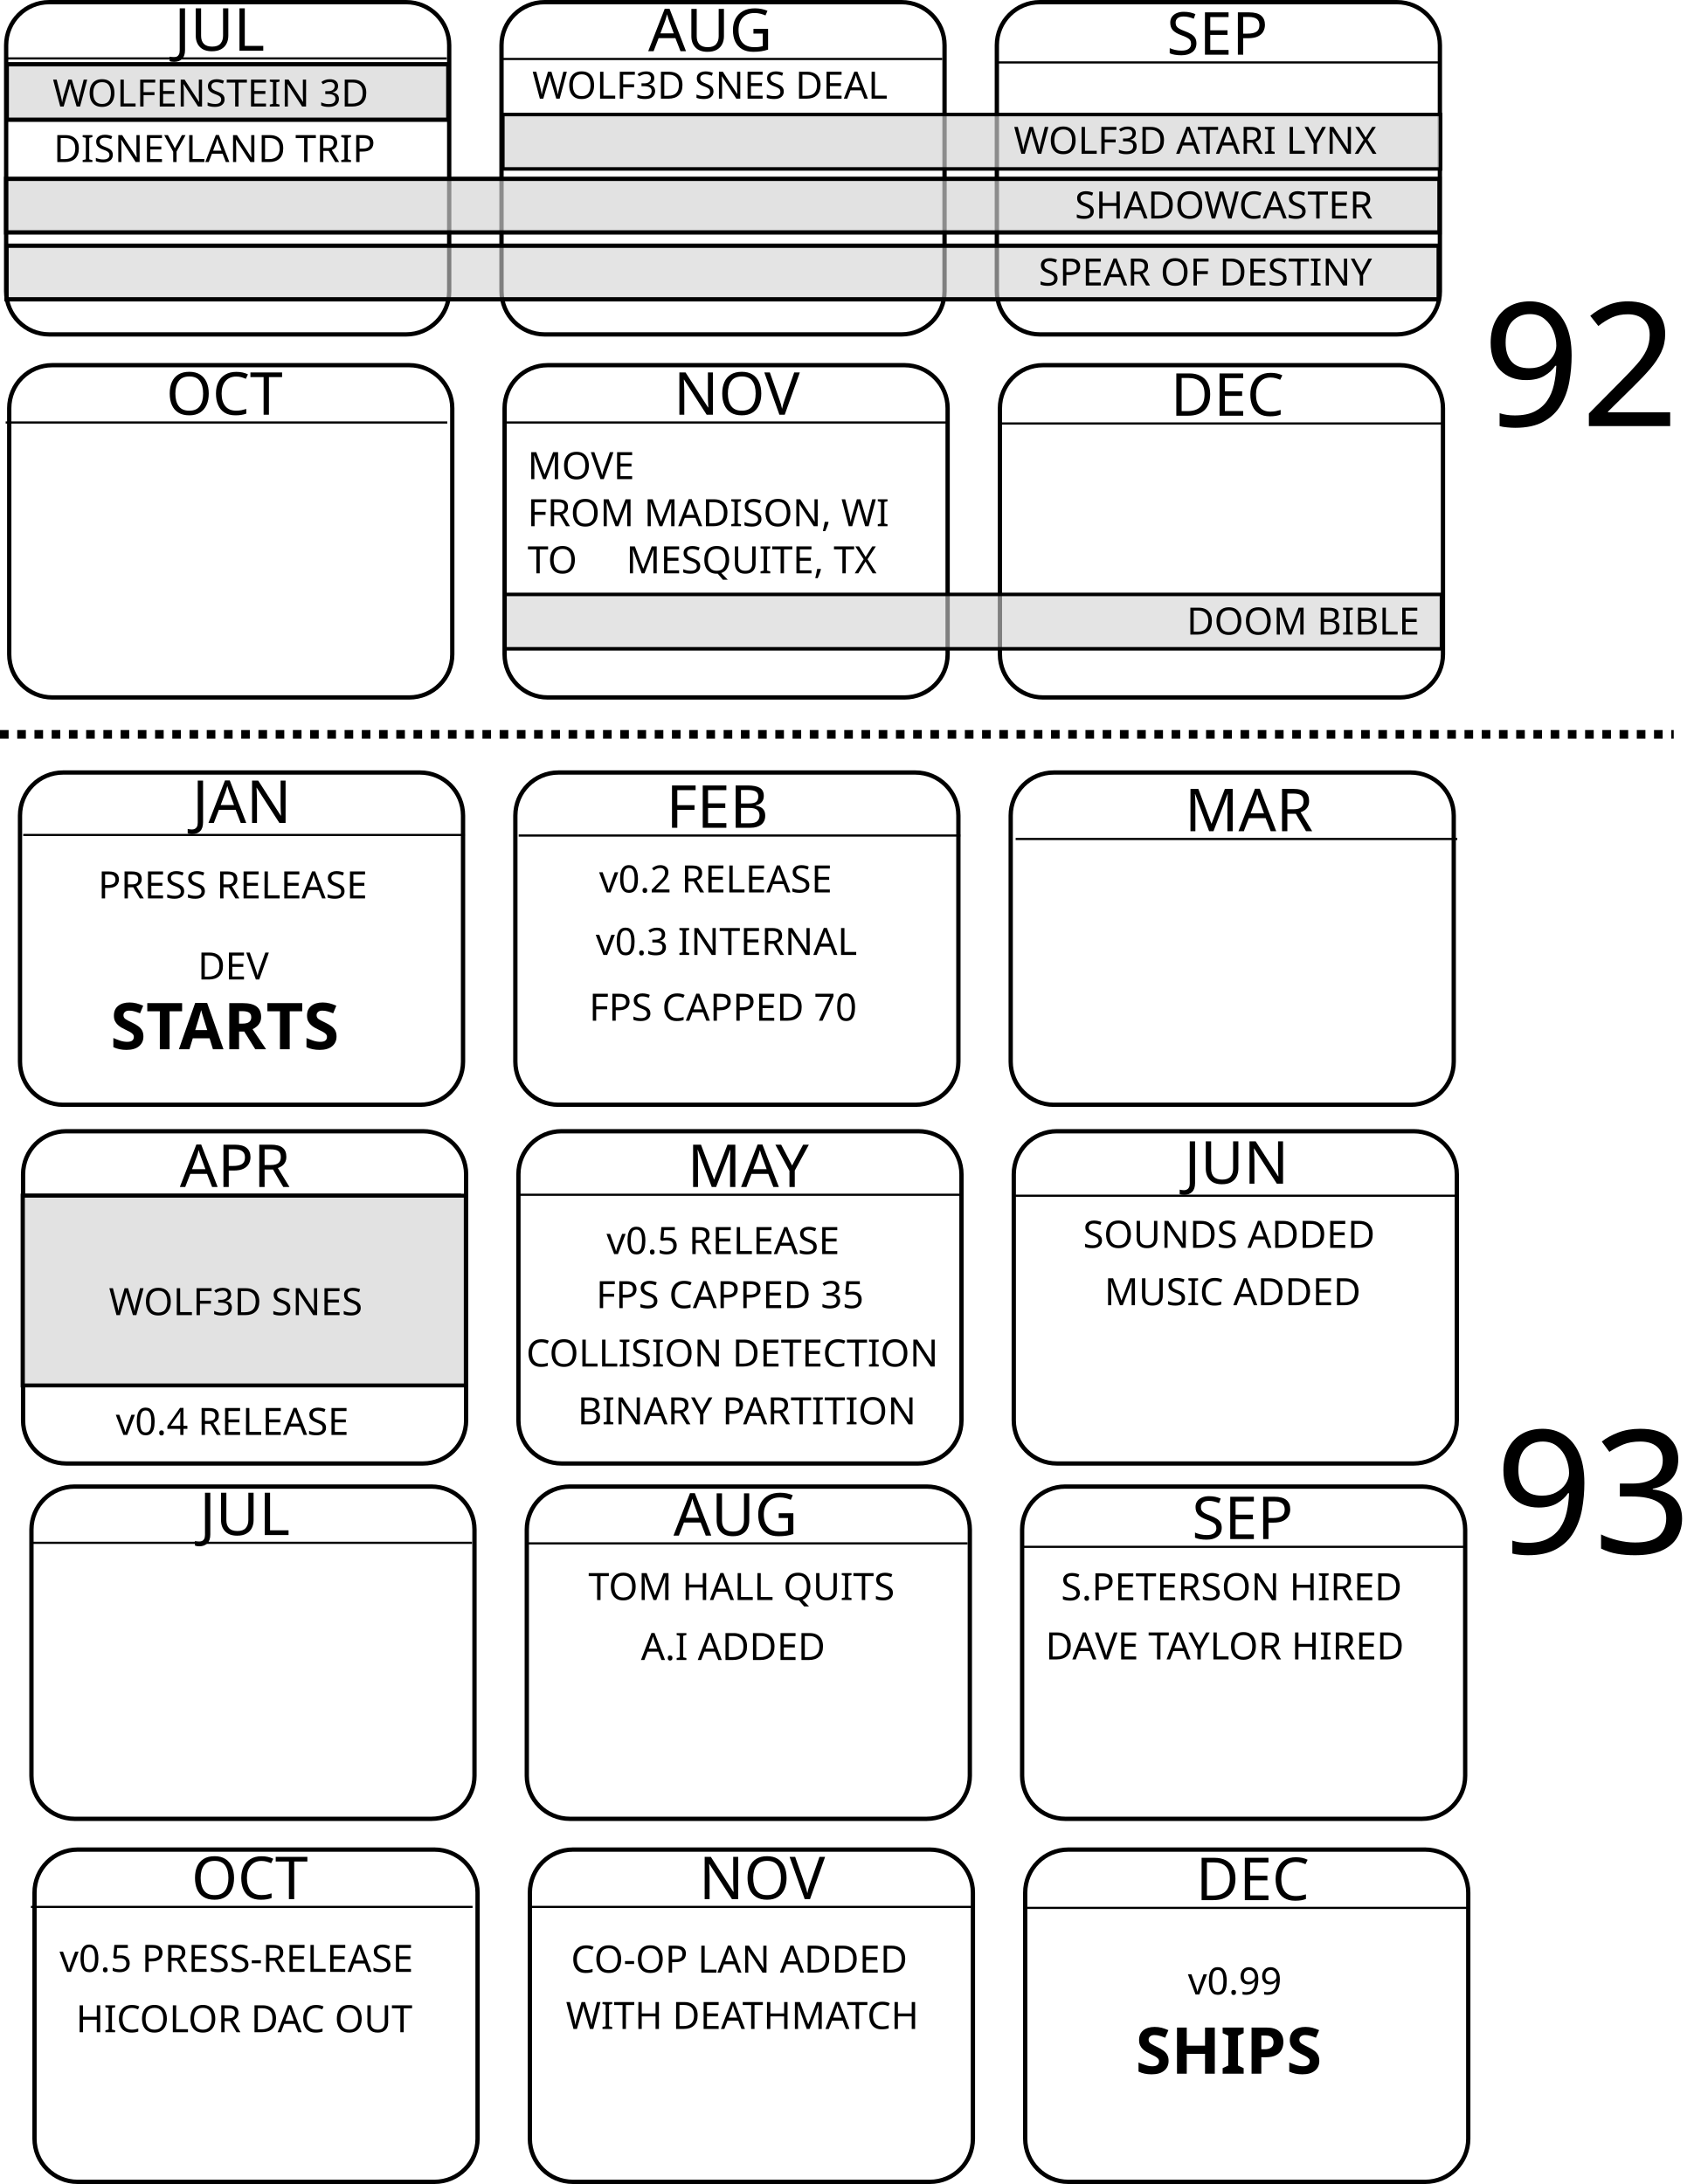
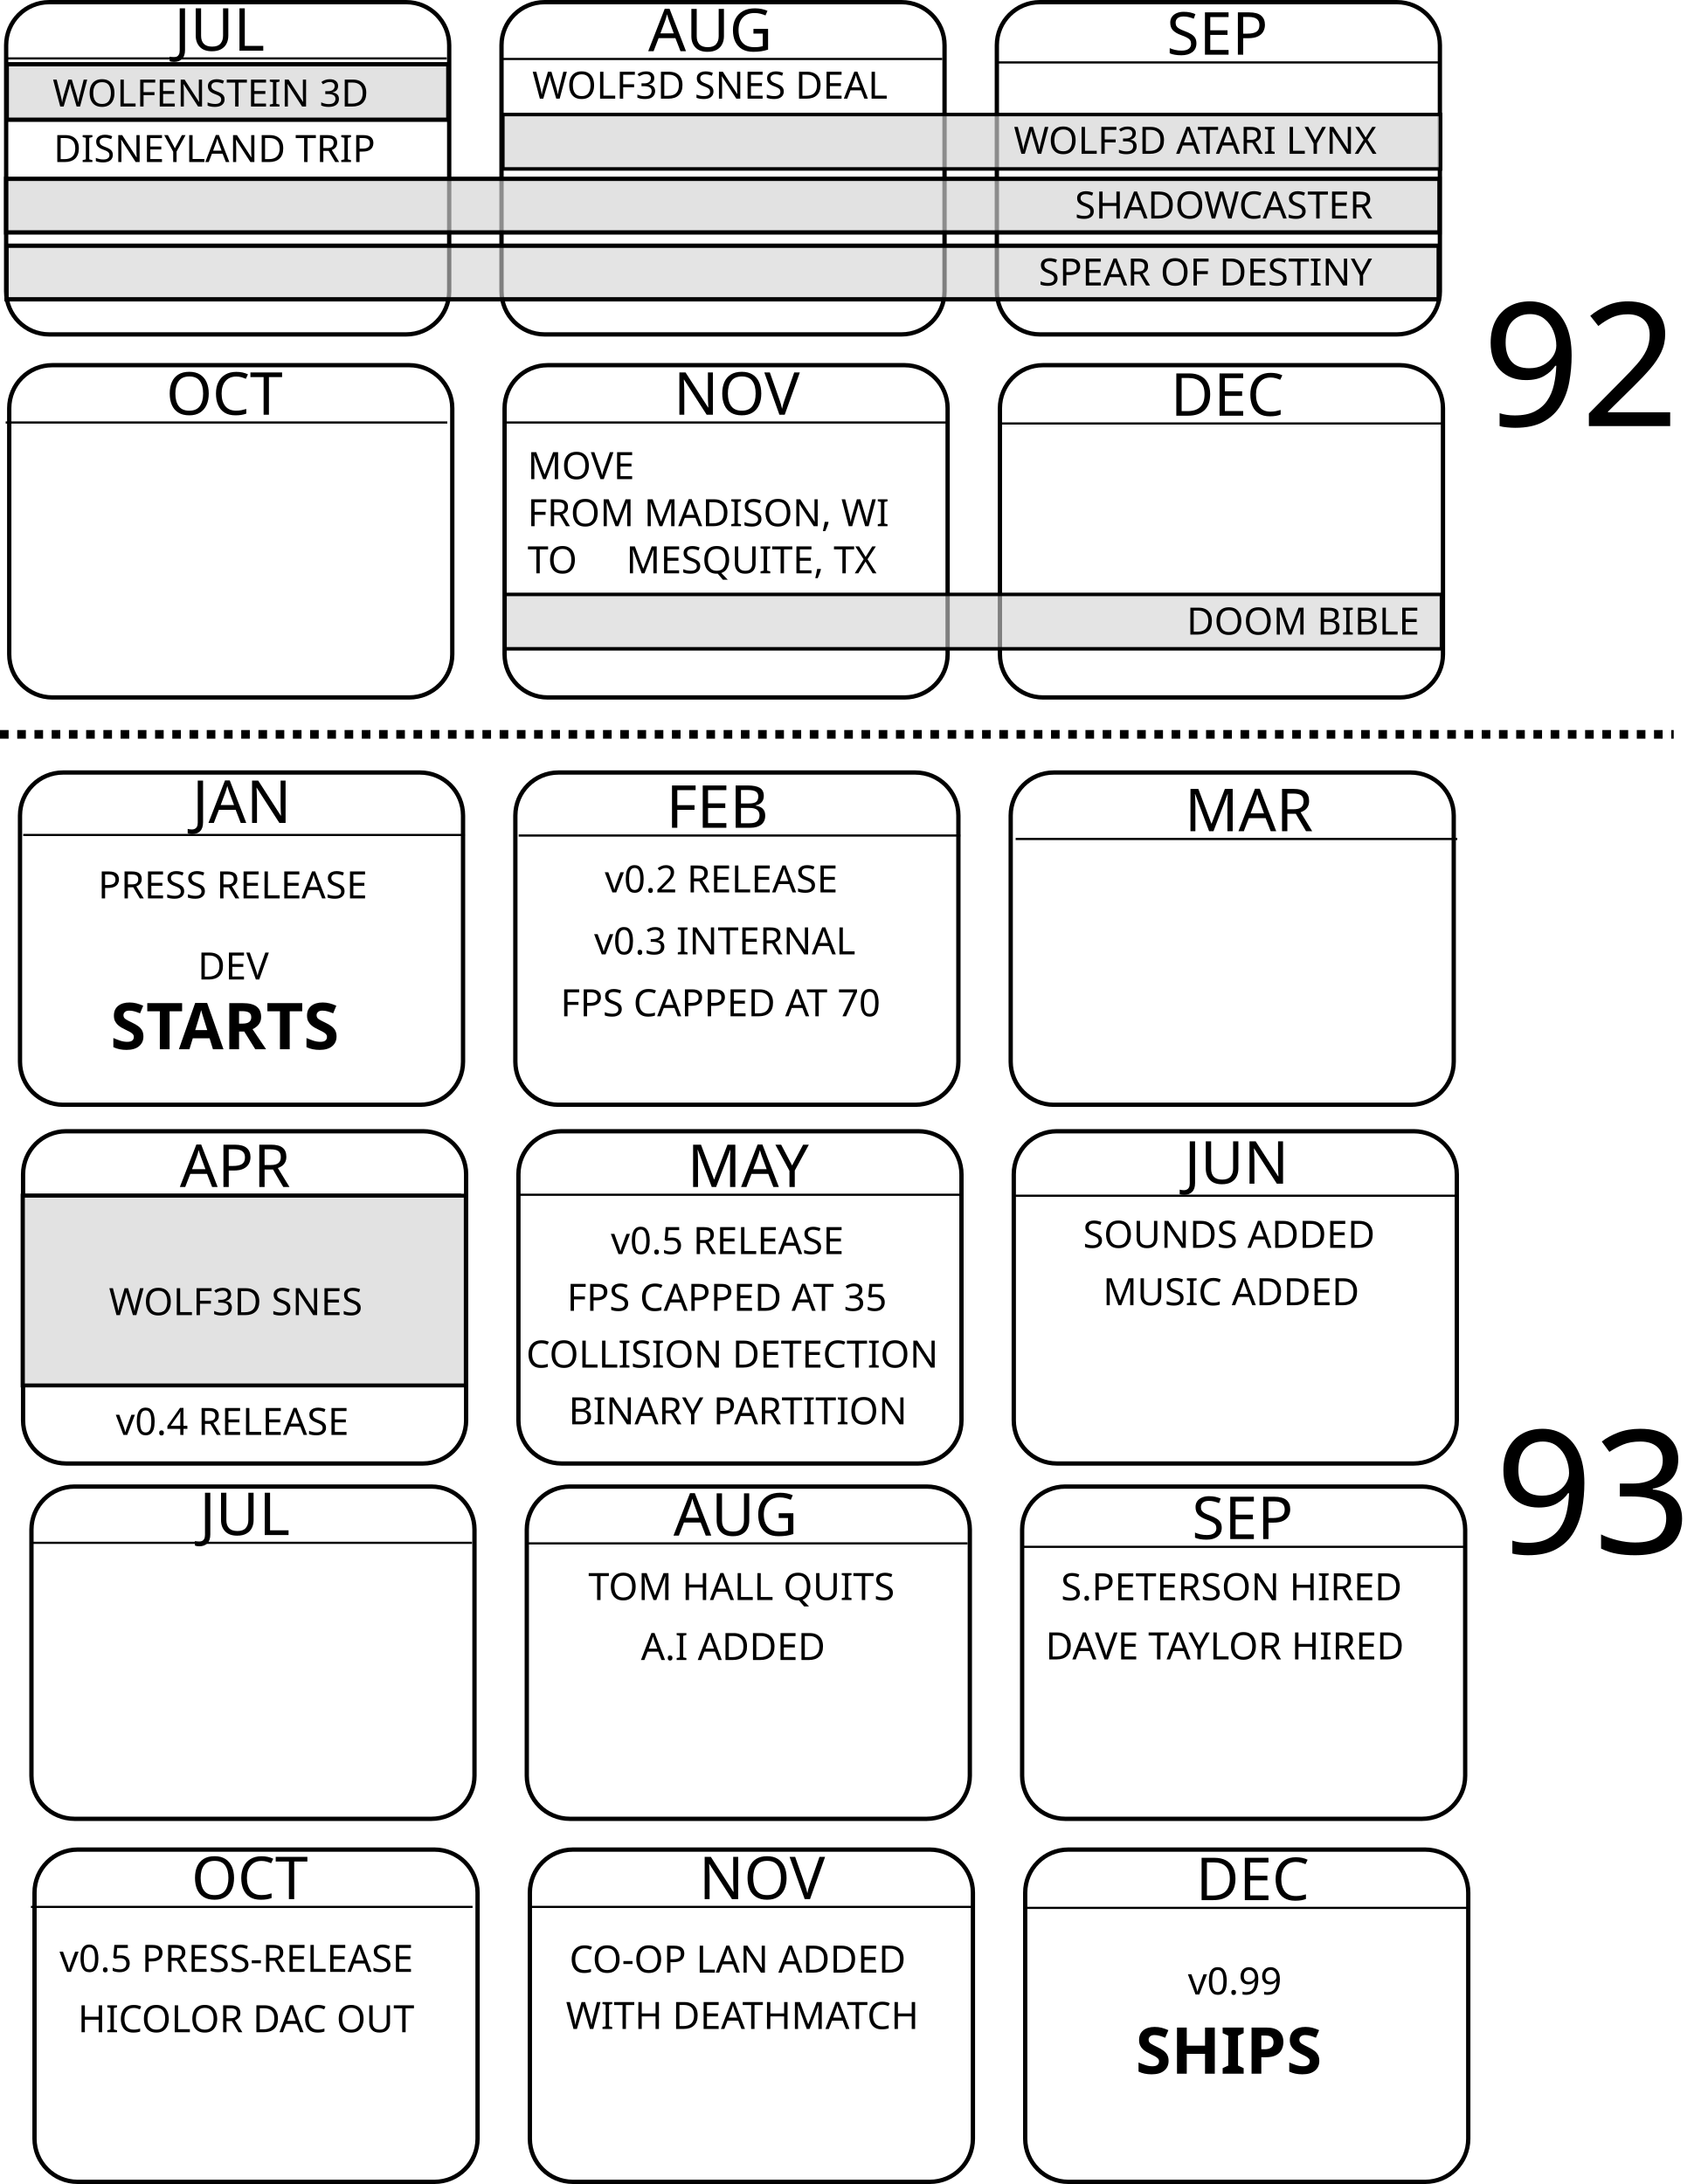
<svg xmlns="http://www.w3.org/2000/svg" width="222.812mm" height="286.212mm" viewBox="0 0 789.49 1014.137" id="svg2" version="1.1">
  <defs id="defs4" />
  <g id="layer1" transform="translate(-37.57143,-13.07656)">
    <text xml:space="preserve" style="font-style:normal;font-weight:normal;font-size:14px;line-height:125%;font-family:Sans;letter-spacing:0px;word-spacing:0px;fill:#000000;fill-opacity:1;stroke:none;stroke-width:1px;stroke-linecap:butt;stroke-linejoin:miter;stroke-opacity:1" x="725.714" y="210.934" id="text4300">
      <tspan id="tspan4302" x="725.714" y="210.934" style="font-size:80px">92</tspan>
    </text>
    <text xml:space="preserve" style="font-style:normal;font-weight:normal;font-size:14px;line-height:125%;font-family:Sans;letter-spacing:0px;word-spacing:0px;fill:#000000;fill-opacity:1;stroke:none;stroke-width:1px;stroke-linecap:butt;stroke-linejoin:miter;stroke-opacity:1" x="731.632" y="734.456" id="text4300-0">
      <tspan id="tspan4302-2" x="731.632" y="734.456" style="font-size:80px">93</tspan>
    </text>
    <g id="g4396" transform="translate(0,7.4960316e-5)">
      <rect ry="20" y="14.076" x="40.429" height="154.286" width="205.714" id="rect4362" style="fill:none;fill-opacity:1;stroke:#000000;stroke-width:2;stroke-linecap:butt;stroke-miterlimit:4;stroke-dasharray:none;stroke-dashoffset:0;stroke-opacity:1" />
      <rect ry="20" y="14.076" x="270.429" height="154.286" width="205.714" id="rect4362-1" style="fill:none;fill-opacity:1;stroke:#000000;stroke-width:2;stroke-linecap:butt;stroke-miterlimit:4;stroke-dasharray:none;stroke-dashoffset:0;stroke-opacity:1" />
      <rect ry="20" y="14.076" x="500.429" height="154.286" width="205.714" id="rect4362-3" style="fill:none;fill-opacity:1;stroke:#000000;stroke-width:2;stroke-linecap:butt;stroke-miterlimit:4;stroke-dasharray:none;stroke-dashoffset:0;stroke-opacity:1" />
    </g>
    <g transform="translate(1.428552,168.5714)" id="g4396-2">
      <rect ry="20" y="14.076" x="40.429" height="154.286" width="205.714" id="rect4362-7" style="fill:none;fill-opacity:1;stroke:#000000;stroke-width:2;stroke-linecap:butt;stroke-miterlimit:4;stroke-dasharray:none;stroke-dashoffset:0;stroke-opacity:1" />
      <rect ry="20" y="14.076" x="270.429" height="154.286" width="205.714" id="rect4362-1-1" style="fill:none;fill-opacity:1;stroke:#000000;stroke-width:2;stroke-linecap:butt;stroke-miterlimit:4;stroke-dasharray:none;stroke-dashoffset:0;stroke-opacity:1" />
      <rect ry="20" y="14.076" x="500.429" height="154.286" width="205.714" id="rect4362-3-4" style="fill:none;fill-opacity:1;stroke:#000000;stroke-width:2;stroke-linecap:butt;stroke-miterlimit:4;stroke-dasharray:none;stroke-dashoffset:0;stroke-opacity:1" />
    </g>
    <g id="g4396-1" transform="translate(6.428562,357.7143)">
      <rect ry="20" y="14.076" x="40.429" height="154.286" width="205.714" id="rect4362-36" style="fill:none;fill-opacity:1;stroke:#000000;stroke-width:2;stroke-linecap:butt;stroke-miterlimit:4;stroke-dasharray:none;stroke-dashoffset:0;stroke-opacity:1" />
      <rect ry="20" y="14.076" x="270.429" height="154.286" width="205.714" id="rect4362-1-4" style="fill:none;fill-opacity:1;stroke:#000000;stroke-width:2;stroke-linecap:butt;stroke-miterlimit:4;stroke-dasharray:none;stroke-dashoffset:0;stroke-opacity:1" />
      <rect ry="20" y="14.076" x="500.429" height="154.286" width="205.714" id="rect4362-3-8" style="fill:none;fill-opacity:1;stroke:#000000;stroke-width:2;stroke-linecap:butt;stroke-miterlimit:4;stroke-dasharray:none;stroke-dashoffset:0;stroke-opacity:1" />
    </g>
    <g transform="translate(7.857114,524.2857)" id="g4396-2-2">
      <rect ry="20" y="14.076" x="40.429" height="154.286" width="205.714" id="rect4362-7-3" style="fill:none;fill-opacity:1;stroke:#000000;stroke-width:2;stroke-linecap:butt;stroke-miterlimit:4;stroke-dasharray:none;stroke-dashoffset:0;stroke-opacity:1" />
      <rect ry="20" y="14.076" x="270.429" height="154.286" width="205.714" id="rect4362-1-1-4" style="fill:none;fill-opacity:1;stroke:#000000;stroke-width:2;stroke-linecap:butt;stroke-miterlimit:4;stroke-dasharray:none;stroke-dashoffset:0;stroke-opacity:1" />
      <rect ry="20" y="14.076" x="500.429" height="154.286" width="205.714" id="rect4362-3-4-3" style="fill:none;fill-opacity:1;stroke:#000000;stroke-width:2;stroke-linecap:butt;stroke-miterlimit:4;stroke-dasharray:none;stroke-dashoffset:0;stroke-opacity:1" />
    </g>
    <path style="fill:none;fill-rule:evenodd;stroke:#000000;stroke-width:4;stroke-linecap:butt;stroke-linejoin:miter;stroke-miterlimit:4;stroke-dasharray:4, 4;stroke-dashoffset:0;stroke-opacity:1" d="m 37.571,354.077 777.143,0" id="path4519" />
    <path style="fill:none;fill-rule:evenodd;stroke:#000000;stroke-width:1px;stroke-linecap:butt;stroke-linejoin:miter;stroke-opacity:1" d="m 39.978,40.202 205.054,0" id="path4521" />
    <text xml:space="preserve" style="font-style:normal;font-weight:normal;font-size:14px;line-height:125%;font-family:Sans;letter-spacing:0px;word-spacing:0px;fill:#000000;fill-opacity:1;stroke:none;stroke-width:1px;stroke-linecap:butt;stroke-linejoin:miter;stroke-opacity:1" x="118.479" y="36.597" id="text4523">
      <tspan id="tspan4525" x="118.479" y="36.597" style="font-size:27.5px">JUL</tspan>
    </text>
    <path style="fill:none;fill-rule:evenodd;stroke:#000000;stroke-width:1px;stroke-linecap:butt;stroke-linejoin:miter;stroke-opacity:1" d="m 270.044,40.46 205.054,0" id="path4521-7" />
    <text xml:space="preserve" style="font-style:normal;font-weight:normal;font-size:14px;line-height:125%;font-family:Sans;letter-spacing:0px;word-spacing:0px;fill:#000000;fill-opacity:1;stroke:none;stroke-width:1px;stroke-linecap:butt;stroke-linejoin:miter;stroke-opacity:1" x="338.545" y="36.855" id="text4523-1">
      <tspan id="tspan4525-2" x="338.545" y="36.855" style="font-size:27.5px">AUG</tspan>
    </text>
    <path style="fill:none;fill-rule:evenodd;stroke:#000000;stroke-width:1px;stroke-linecap:butt;stroke-linejoin:miter;stroke-opacity:1" d="m 500.785,42.065 205.054,0" id="path4521-3" />
    <text xml:space="preserve" style="font-style:normal;font-weight:normal;font-size:14px;line-height:125%;font-family:Sans;letter-spacing:0px;word-spacing:0px;fill:#000000;fill-opacity:1;stroke:none;stroke-width:1px;stroke-linecap:butt;stroke-linejoin:miter;stroke-opacity:1" x="579.287" y="38.46" id="text4523-17">
      <tspan id="tspan4525-1" x="579.287" y="38.46" style="font-size:27.5px">SEP</tspan>
    </text>
    <path style="fill:none;fill-rule:evenodd;stroke:#000000;stroke-width:1px;stroke-linecap:butt;stroke-linejoin:miter;stroke-opacity:1" d="m 40.203,209.263 205.054,0" id="path4521-2" />
    <text xml:space="preserve" style="font-style:normal;font-weight:normal;font-size:14px;line-height:125%;font-family:Sans;letter-spacing:0px;word-spacing:0px;fill:#000000;fill-opacity:1;stroke:none;stroke-width:1px;stroke-linecap:butt;stroke-linejoin:miter;stroke-opacity:1" x="114.705" y="205.657" id="text4523-7">
      <tspan id="tspan4525-6" x="114.705" y="205.657" style="font-size:27.5px">OCT</tspan>
    </text>
    <path style="fill:none;fill-rule:evenodd;stroke:#000000;stroke-width:1px;stroke-linecap:butt;stroke-linejoin:miter;stroke-opacity:1" d="m 271.846,209.263 205.054,0" id="path4521-37" />
    <text xml:space="preserve" style="font-style:normal;font-weight:normal;font-size:14px;line-height:125%;font-family:Sans;letter-spacing:0px;word-spacing:0px;fill:#000000;fill-opacity:1;stroke:none;stroke-width:1px;stroke-linecap:butt;stroke-linejoin:miter;stroke-opacity:1" x="350.348" y="205.657" id="text4523-5">
      <tspan id="tspan4525-7" x="350.348" y="205.657" style="font-size:27.5px">NOV</tspan>
    </text>
    <path style="fill:none;fill-rule:evenodd;stroke:#000000;stroke-width:1px;stroke-linecap:butt;stroke-linejoin:miter;stroke-opacity:1" d="m 502.588,209.713 205.054,0" id="path4521-1" />
    <text xml:space="preserve" style="font-style:normal;font-weight:normal;font-size:14px;line-height:125%;font-family:Sans;letter-spacing:0px;word-spacing:0px;fill:#000000;fill-opacity:1;stroke:none;stroke-width:1px;stroke-linecap:butt;stroke-linejoin:miter;stroke-opacity:1" x="581.089" y="206.108" id="text4523-0">
      <tspan id="tspan4525-0" x="581.089" y="206.108" style="font-size:27.5px">DEC</tspan>
    </text>
    <g id="g4396-7" transform="translate(11.74028,689.2803)">
      <rect ry="20" y="14.076" x="40.429" height="154.286" width="205.714" id="rect4362-2" style="fill:none;fill-opacity:1;stroke:#000000;stroke-width:2;stroke-linecap:butt;stroke-miterlimit:4;stroke-dasharray:none;stroke-dashoffset:0;stroke-opacity:1" />
      <rect ry="20" y="14.076" x="270.429" height="154.286" width="205.714" id="rect4362-1-2" style="fill:none;fill-opacity:1;stroke:#000000;stroke-width:2;stroke-linecap:butt;stroke-miterlimit:4;stroke-dasharray:none;stroke-dashoffset:0;stroke-opacity:1" />
      <rect ry="20" y="14.076" x="500.429" height="154.286" width="205.714" id="rect4362-3-1" style="fill:none;fill-opacity:1;stroke:#000000;stroke-width:2;stroke-linecap:butt;stroke-miterlimit:4;stroke-dasharray:none;stroke-dashoffset:0;stroke-opacity:1" />
    </g>
    <g transform="translate(13.16883,857.8517)" id="g4396-2-3">
      <rect ry="20" y="14.076" x="40.429" height="154.286" width="205.714" id="rect4362-7-0" style="fill:none;fill-opacity:1;stroke:#000000;stroke-width:2;stroke-linecap:butt;stroke-miterlimit:4;stroke-dasharray:none;stroke-dashoffset:0;stroke-opacity:1" />
      <rect ry="20" y="14.076" x="270.429" height="154.286" width="205.714" id="rect4362-1-1-8" style="fill:none;fill-opacity:1;stroke:#000000;stroke-width:2;stroke-linecap:butt;stroke-miterlimit:4;stroke-dasharray:none;stroke-dashoffset:0;stroke-opacity:1" />
      <rect ry="20" y="14.076" x="500.429" height="154.286" width="205.714" id="rect4362-3-4-39" style="fill:none;fill-opacity:1;stroke:#000000;stroke-width:2;stroke-linecap:butt;stroke-miterlimit:4;stroke-dasharray:none;stroke-dashoffset:0;stroke-opacity:1" />
    </g>
    <path style="fill:none;fill-rule:evenodd;stroke:#000000;stroke-width:1px;stroke-linecap:butt;stroke-linejoin:miter;stroke-opacity:1" d="m 51.718,729.482 205.054,0" id="path4521-71" />
    <text xml:space="preserve" style="font-style:normal;font-weight:normal;font-size:14px;line-height:125%;font-family:Sans;letter-spacing:0px;word-spacing:0px;fill:#000000;fill-opacity:1;stroke:none;stroke-width:1px;stroke-linecap:butt;stroke-linejoin:miter;stroke-opacity:1" x="130.22" y="725.877" id="text4523-8">
      <tspan id="tspan4525-16" x="130.22" y="725.877" style="font-size:27.5px">JUL</tspan>
    </text>
    <path style="fill:none;fill-rule:evenodd;stroke:#000000;stroke-width:1px;stroke-linecap:butt;stroke-linejoin:miter;stroke-opacity:1" d="m 281.784,729.74 205.054,0" id="path4521-7-3" />
    <text xml:space="preserve" style="font-style:normal;font-weight:normal;font-size:14px;line-height:125%;font-family:Sans;letter-spacing:0px;word-spacing:0px;fill:#000000;fill-opacity:1;stroke:none;stroke-width:1px;stroke-linecap:butt;stroke-linejoin:miter;stroke-opacity:1" x="350.285" y="726.135" id="text4523-1-3">
      <tspan id="tspan4525-2-5" x="350.285" y="726.135" style="font-size:27.5px">AUG</tspan>
    </text>
    <path style="fill:none;fill-rule:evenodd;stroke:#000000;stroke-width:1px;stroke-linecap:butt;stroke-linejoin:miter;stroke-opacity:1" d="m 512.525,731.345 205.054,0" id="path4521-3-7" />
    <text xml:space="preserve" style="font-style:normal;font-weight:normal;font-size:14px;line-height:125%;font-family:Sans;letter-spacing:0px;word-spacing:0px;fill:#000000;fill-opacity:1;stroke:none;stroke-width:1px;stroke-linecap:butt;stroke-linejoin:miter;stroke-opacity:1" x="591.027" y="727.74" id="text4523-17-4">
      <tspan id="tspan4525-1-7" x="591.027" y="727.74" style="font-size:27.5px">SEP</tspan>
    </text>
    <path style="fill:none;fill-rule:evenodd;stroke:#000000;stroke-width:1px;stroke-linecap:butt;stroke-linejoin:miter;stroke-opacity:1" d="m 51.944,898.543 205.054,0" id="path4521-2-4" />
    <text xml:space="preserve" style="font-style:normal;font-weight:normal;font-size:14px;line-height:125%;font-family:Sans;letter-spacing:0px;word-spacing:0px;fill:#000000;fill-opacity:1;stroke:none;stroke-width:1px;stroke-linecap:butt;stroke-linejoin:miter;stroke-opacity:1" x="126.445" y="894.938" id="text4523-7-0">
      <tspan id="tspan4525-6-9" x="126.445" y="894.938" style="font-size:27.5px">OCT</tspan>
    </text>
    <path style="fill:none;fill-rule:evenodd;stroke:#000000;stroke-width:1px;stroke-linecap:butt;stroke-linejoin:miter;stroke-opacity:1" d="m 283.586,898.543 205.054,0" id="path4521-37-8" />
    <text xml:space="preserve" style="font-style:normal;font-weight:normal;font-size:14px;line-height:125%;font-family:Sans;letter-spacing:0px;word-spacing:0px;fill:#000000;fill-opacity:1;stroke:none;stroke-width:1px;stroke-linecap:butt;stroke-linejoin:miter;stroke-opacity:1" x="362.088" y="894.938" id="text4523-5-9">
      <tspan id="tspan4525-7-0" x="362.088" y="894.938" style="font-size:27.5px">NOV</tspan>
    </text>
    <path style="fill:none;fill-rule:evenodd;stroke:#000000;stroke-width:1px;stroke-linecap:butt;stroke-linejoin:miter;stroke-opacity:1" d="m 514.328,898.994 205.054,0" id="path4521-1-1" />
    <text xml:space="preserve" style="font-style:normal;font-weight:normal;font-size:14px;line-height:125%;font-family:Sans;letter-spacing:0px;word-spacing:0px;fill:#000000;fill-opacity:1;stroke:none;stroke-width:1px;stroke-linecap:butt;stroke-linejoin:miter;stroke-opacity:1" x="592.83" y="895.388" id="text4523-0-2">
      <tspan id="tspan4525-0-1" x="592.83" y="895.388" style="font-size:27.5px">DEC</tspan>
    </text>
    <path style="fill:none;fill-rule:evenodd;stroke:#000000;stroke-width:1px;stroke-linecap:butt;stroke-linejoin:miter;stroke-opacity:1" d="m 48.353,400.794 205.054,0" id="path4521-71-2" />
    <text xml:space="preserve" style="font-style:normal;font-weight:normal;font-size:14px;line-height:125%;font-family:Sans;letter-spacing:0px;word-spacing:0px;fill:#000000;fill-opacity:1;stroke:none;stroke-width:1px;stroke-linecap:butt;stroke-linejoin:miter;stroke-opacity:1" x="126.854" y="395.189" id="text4523-8-5">
      <tspan id="tspan4525-16-6" x="126.854" y="395.189" style="font-size:27.5px">JAN</tspan>
    </text>
    <path style="fill:none;fill-rule:evenodd;stroke:#000000;stroke-width:1px;stroke-linecap:butt;stroke-linejoin:miter;stroke-opacity:1" d="m 278.419,401.052 205.054,0" id="path4521-7-3-2" />
    <text xml:space="preserve" style="font-style:normal;font-weight:normal;font-size:14px;line-height:125%;font-family:Sans;letter-spacing:0px;word-spacing:0px;fill:#000000;fill-opacity:1;stroke:none;stroke-width:1px;stroke-linecap:butt;stroke-linejoin:miter;stroke-opacity:1" x="346.92" y="397.446" id="text4523-1-3-9">
      <tspan id="tspan4525-2-5-7" x="346.92" y="397.446" style="font-size:27.5px">FEB</tspan>
    </text>
    <path style="fill:none;fill-rule:evenodd;stroke:#000000;stroke-width:1px;stroke-linecap:butt;stroke-linejoin:miter;stroke-opacity:1" d="m 509.16,402.657 205.054,0" id="path4521-3-7-1" />
    <text xml:space="preserve" style="font-style:normal;font-weight:normal;font-size:14px;line-height:125%;font-family:Sans;letter-spacing:0px;word-spacing:0px;fill:#000000;fill-opacity:1;stroke:none;stroke-width:1px;stroke-linecap:butt;stroke-linejoin:miter;stroke-opacity:1" x="587.662" y="399.052" id="text4523-17-4-7">
      <tspan id="tspan4525-1-7-7" x="587.662" y="399.052" style="font-size:27.5px">MAR</tspan>
    </text>
    <path style="fill:none;fill-rule:evenodd;stroke:#000000;stroke-width:0.997px;stroke-linecap:butt;stroke-linejoin:miter;stroke-opacity:1" d="m 47.867,567.855 203.765,0" id="path4521-2-4-5" />
    <text xml:space="preserve" style="font-style:normal;font-weight:normal;font-size:14px;line-height:125%;font-family:Sans;letter-spacing:0px;word-spacing:0px;fill:#000000;fill-opacity:1;stroke:none;stroke-width:1px;stroke-linecap:butt;stroke-linejoin:miter;stroke-opacity:1" x="121.08" y="564.249" id="text4523-7-0-3">
      <tspan id="tspan4525-6-9-5" x="121.08" y="564.249" style="font-size:27.5px">APR</tspan>
    </text>
    <path style="fill:none;fill-rule:evenodd;stroke:#000000;stroke-width:1px;stroke-linecap:butt;stroke-linejoin:miter;stroke-opacity:1" d="m 278.221,567.855 205.054,0" id="path4521-37-8-5" />
    <text xml:space="preserve" style="font-style:normal;font-weight:normal;font-size:14px;line-height:125%;font-family:Sans;letter-spacing:0px;word-spacing:0px;fill:#000000;fill-opacity:1;stroke:none;stroke-width:1px;stroke-linecap:butt;stroke-linejoin:miter;stroke-opacity:1" x="356.723" y="564.249" id="text4523-5-9-6">
      <tspan id="tspan4525-7-0-8" x="356.723" y="564.249" style="font-size:27.5px">MAY</tspan>
    </text>
    <path style="fill:none;fill-rule:evenodd;stroke:#000000;stroke-width:1px;stroke-linecap:butt;stroke-linejoin:miter;stroke-opacity:1" d="m 508.963,568.305 205.054,0" id="path4521-1-1-9" />
    <text xml:space="preserve" style="font-style:normal;font-weight:normal;font-size:14px;line-height:125%;font-family:Sans;letter-spacing:0px;word-spacing:0px;fill:#000000;fill-opacity:1;stroke:none;stroke-width:1px;stroke-linecap:butt;stroke-linejoin:miter;stroke-opacity:1" x="587.464" y="562.7" id="text4523-0-2-2">
      <tspan id="tspan4525-0-1-6" x="587.464" y="562.7" style="font-size:27.5px">JUN</tspan>
    </text>
-     <text xml:space="preserve" style="font-style:normal;font-weight:normal;font-size:17.5px;line-height:125%;font-family:Sans;letter-spacing:0px;word-spacing:0px;fill:#000000;fill-opacity:1;stroke:none;stroke-width:1px;stroke-linecap:butt;stroke-linejoin:miter;stroke-opacity:1" x="315.745" y="427.479" id="text4793">
-       <tspan id="tspan4795" x="315.745" y="427.479">v0.2 RELEASE</tspan>
+     <text xml:space="preserve" style="font-style:normal;font-weight:normal;font-size:17.5px;line-height:125%;font-family:Sans;letter-spacing:0px;word-spacing:0px;fill:#000000;fill-opacity:1;stroke:none;stroke-width:1px;stroke-linecap:butt;stroke-linejoin:miter;stroke-opacity:1" x="318.378" y="427.479" id="text4793">
+       <tspan id="tspan4795" x="318.378" y="427.479">v0.2 RELEASE</tspan>
    </text>
    <text xml:space="preserve" style="font-style:normal;font-weight:normal;font-size:17.5px;line-height:125%;font-family:Sans;letter-spacing:0px;word-spacing:0px;fill:#000000;fill-opacity:1;stroke:none;stroke-width:1px;stroke-linecap:butt;stroke-linejoin:miter;stroke-opacity:1" x="91.327" y="679.388" id="text4793-7">
      <tspan id="tspan4795-4" x="91.327" y="679.388">v0.4 RELEASE</tspan>
    </text>
-     <text xml:space="preserve" style="font-style:normal;font-weight:normal;font-size:17.5px;line-height:125%;font-family:Sans;letter-spacing:0px;word-spacing:0px;fill:#000000;fill-opacity:1;stroke:none;stroke-width:1px;stroke-linecap:butt;stroke-linejoin:miter;stroke-opacity:1" x="319.183" y="595.395" id="text4793-2">
-       <tspan id="tspan4795-44" x="319.183" y="595.395">v0.5 RELEASE</tspan>
+     <text xml:space="preserve" style="font-style:normal;font-weight:normal;font-size:17.5px;line-height:125%;font-family:Sans;letter-spacing:0px;word-spacing:0px;fill:#000000;fill-opacity:1;stroke:none;stroke-width:1px;stroke-linecap:butt;stroke-linejoin:miter;stroke-opacity:1" x="321.194" y="595.395" id="text4793-2">
+       <tspan id="tspan4795-44" x="321.194" y="595.395">v0.5 RELEASE</tspan>
    </text>
    <text xml:space="preserve" style="font-style:normal;font-weight:normal;font-size:17.5px;line-height:125%;font-family:Sans;letter-spacing:0px;word-spacing:0px;fill:#000000;fill-opacity:1;stroke:none;stroke-width:1px;stroke-linecap:butt;stroke-linejoin:miter;stroke-opacity:1" x="589.132" y="939.204" id="text4793-3">
      <tspan id="tspan4795-1" x="589.132" y="939.204">v0.99 </tspan>
    </text>
    <text xml:space="preserve" style="font-style:normal;font-weight:normal;font-size:17.5px;line-height:125%;font-family:Sans;letter-spacing:0px;word-spacing:0px;fill:#000000;fill-opacity:1;stroke:none;stroke-width:1px;stroke-linecap:butt;stroke-linejoin:miter;stroke-opacity:1" x="65.199" y="928.708" id="text4793-2-8">
      <tspan id="tspan4795-44-1" x="65.199" y="928.708">v0.5 PRESS-RELEASE</tspan>
    </text>
    <text xml:space="preserve" style="font-style:normal;font-weight:normal;font-size:17.5px;line-height:125%;font-family:Sans;letter-spacing:0px;word-spacing:0px;fill:#000000;fill-opacity:1;stroke:none;stroke-width:1px;stroke-linecap:butt;stroke-linejoin:miter;stroke-opacity:1" x="310.749" y="756.052" id="text4793-2-3">
      <tspan id="tspan4795-44-6" x="310.749" y="756.052">TOM HALL QUITS</tspan>
    </text>
    <rect style="fill:#d3d3d3;fill-opacity:0.602;stroke:#000000;stroke-width:2.001;stroke-linecap:butt;stroke-miterlimit:4;stroke-dasharray:none;stroke-dashoffset:0;stroke-opacity:1" id="rect5043-3" width="664.995" height="24.886" x="40.589" y="127.177" />
    <text xml:space="preserve" style="font-style:normal;font-weight:normal;font-size:17.5px;line-height:125%;font-family:Sans;letter-spacing:0px;word-spacing:0px;fill:#000000;fill-opacity:1;stroke:none;stroke-width:1px;stroke-linecap:butt;stroke-linejoin:miter;stroke-opacity:1" x="519.837" y="145.645" id="text4793-2-2">
      <tspan id="tspan4795-44-65" x="519.837" y="145.645">SPEAR OF DESTINY</tspan>
    </text>
    <rect style="fill:#d3d3d3;fill-opacity:0.664;stroke:#000000;stroke-width:1.999;stroke-linecap:butt;stroke-miterlimit:4;stroke-dasharray:none;stroke-dashoffset:0;stroke-opacity:1" id="rect5043-4" width="205.019" height="25.757" x="40.712" y="42.911" />
    <text xml:space="preserve" style="font-style:normal;font-weight:normal;font-size:17.5px;line-height:125%;font-family:Sans;letter-spacing:0px;word-spacing:0px;fill:#000000;fill-opacity:1;stroke:none;stroke-width:1px;stroke-linecap:butt;stroke-linejoin:miter;stroke-opacity:1" x="62.024" y="62.539" id="text4793-2-2-7">
      <tspan id="tspan4795-44-65-8" x="62.024" y="62.539">WOLFENSTEIN 3D</tspan>
    </text>
    <text xml:space="preserve" style="font-style:normal;font-weight:normal;font-size:17.5px;line-height:125%;font-family:Sans;letter-spacing:0px;word-spacing:0px;fill:#000000;fill-opacity:1;stroke:none;stroke-width:1px;stroke-linecap:butt;stroke-linejoin:miter;stroke-opacity:1" x="62.476" y="88.315" id="text4793-2-2-7-5">
      <tspan id="tspan4795-44-65-8-0" x="62.476" y="88.315">DISNEYLAND TRIP</tspan>
    </text>
    <rect style="fill:#d3d3d3;fill-opacity:0.664;stroke:#000000;stroke-width:2.002;stroke-linecap:butt;stroke-miterlimit:4;stroke-dasharray:none;stroke-dashoffset:0;stroke-opacity:1" id="rect5043" width="665.537" height="24.885" x="40.43" y="96.116" />
    <text xml:space="preserve" style="font-style:normal;font-weight:normal;font-size:17.5px;line-height:125%;font-family:Sans;letter-spacing:0px;word-spacing:0px;fill:#000000;fill-opacity:1;stroke:none;stroke-width:1px;stroke-linecap:butt;stroke-linejoin:miter;stroke-opacity:1" x="536.661" y="114.536" id="text4793-2-2-9">
      <tspan id="tspan4795-44-65-5" x="536.661" y="114.536">SHADOWCASTER</tspan>
    </text>
    <text xml:space="preserve" style="font-style:normal;font-weight:normal;font-size:17.5px;line-height:125%;font-family:Sans;letter-spacing:0px;word-spacing:0px;fill:#000000;fill-opacity:1;stroke:none;stroke-width:1px;stroke-linecap:butt;stroke-linejoin:miter;stroke-opacity:1" x="530.207" y="756.159" id="text4793-2-3-4">
      <tspan id="tspan4795-44-6-7" x="530.207" y="756.159">S.PETERSON HIRED</tspan>
    </text>
-     <text xml:space="preserve" style="font-style:normal;font-weight:normal;font-size:17.5px;line-height:125%;font-family:Sans;letter-spacing:0px;word-spacing:0px;fill:#000000;fill-opacity:1;stroke:none;stroke-width:1px;stroke-linecap:butt;stroke-linejoin:miter;stroke-opacity:1" x="314.183" y="456.512" id="text4793-38">
-       <tspan id="tspan4795-3" x="314.183" y="456.512">v0.3 INTERNAL</tspan>
-     </text>
-     <text xml:space="preserve" style="font-style:normal;font-weight:normal;font-size:17.5px;line-height:125%;font-family:Sans;letter-spacing:0px;word-spacing:0px;fill:#000000;fill-opacity:1;stroke:none;stroke-width:1px;stroke-linecap:butt;stroke-linejoin:miter;stroke-opacity:1" x="311.12" y="487.03" id="text4977">
-       <tspan id="tspan4979" x="311.12" y="487.03">FPS CAPPED 70</tspan>
-     </text>
-     <text xml:space="preserve" style="font-style:normal;font-weight:normal;font-size:17.5px;line-height:125%;font-family:Sans;letter-spacing:0px;word-spacing:0px;fill:#000000;fill-opacity:1;stroke:none;stroke-width:1px;stroke-linecap:butt;stroke-linejoin:miter;stroke-opacity:1" x="314.355" y="620.504" id="text4977-8">
-       <tspan id="tspan4979-8" x="314.355" y="620.504">FPS CAPPED 35</tspan>
+     <text xml:space="preserve" style="font-style:normal;font-weight:normal;font-size:17.5px;line-height:125%;font-family:Sans;letter-spacing:0px;word-spacing:0px;fill:#000000;fill-opacity:1;stroke:none;stroke-width:1px;stroke-linecap:butt;stroke-linejoin:miter;stroke-opacity:1" x="313.443" y="456.231" id="text4793-38">
+       <tspan id="tspan4795-3" x="313.443" y="456.231">v0.3 INTERNAL</tspan>
+     </text>
+     <text xml:space="preserve" style="font-style:normal;font-weight:normal;font-size:17.5px;line-height:125%;font-family:Sans;letter-spacing:0px;word-spacing:0px;fill:#000000;fill-opacity:1;stroke:none;stroke-width:1px;stroke-linecap:butt;stroke-linejoin:miter;stroke-opacity:1" x="297.819" y="484.984" id="text4977">
+       <tspan id="tspan4979" x="297.819" y="484.984">FPS CAPPED AT 70</tspan>
+     </text>
+     <text xml:space="preserve" style="font-style:normal;font-weight:normal;font-size:17.5px;line-height:125%;font-family:Sans;letter-spacing:0px;word-spacing:0px;fill:#000000;fill-opacity:1;stroke:none;stroke-width:1px;stroke-linecap:butt;stroke-linejoin:miter;stroke-opacity:1" x="300.818" y="621.748" id="text4977-8">
+       <tspan id="tspan4979-8" x="300.818" y="621.748">FPS CAPPED AT 35</tspan>
    </text>
    <text xml:space="preserve" style="font-style:normal;font-weight:normal;font-size:17.5px;line-height:125%;font-family:Sans;letter-spacing:0px;word-spacing:0px;fill:#000000;fill-opacity:1;stroke:none;stroke-width:1px;stroke-linecap:butt;stroke-linejoin:miter;stroke-opacity:1" x="540.475" y="592.501" id="text4977-5">
      <tspan id="tspan4979-86" x="540.475" y="592.501">SOUNDS ADDED</tspan>
    </text>
-     <text xml:space="preserve" style="font-style:normal;font-weight:normal;font-size:17.5px;line-height:125%;font-family:Sans;letter-spacing:0px;word-spacing:0px;fill:#000000;fill-opacity:1;stroke:none;stroke-width:1px;stroke-linecap:butt;stroke-linejoin:miter;stroke-opacity:1" x="550.382" y="619.161" id="text4977-5-3">
-       <tspan id="tspan4979-86-1" x="550.382" y="619.161">MUSIC ADDED</tspan>
+     <text xml:space="preserve" style="font-style:normal;font-weight:normal;font-size:17.5px;line-height:125%;font-family:Sans;letter-spacing:0px;word-spacing:0px;fill:#000000;fill-opacity:1;stroke:none;stroke-width:1px;stroke-linecap:butt;stroke-linejoin:miter;stroke-opacity:1" x="549.695" y="619.161" id="text4977-5-3">
+       <tspan id="tspan4979-86-1" x="549.695" y="619.161">MUSIC ADDED</tspan>
    </text>
    <text xml:space="preserve" style="font-style:normal;font-weight:normal;font-size:17.5px;line-height:125%;font-family:Sans;letter-spacing:0px;word-spacing:0px;fill:#000000;fill-opacity:1;stroke:none;stroke-width:1px;stroke-linecap:butt;stroke-linejoin:miter;stroke-opacity:1" x="335.184" y="783.894" id="text4977-5-3-8">
      <tspan id="tspan4979-86-1-7" x="335.184" y="783.894">A.I ADDED</tspan>
    </text>
-     <text xml:space="preserve" style="font-style:normal;font-weight:normal;font-size:17.5px;line-height:125%;font-family:Sans;letter-spacing:0px;word-spacing:0px;fill:#000000;fill-opacity:1;stroke:none;stroke-width:1px;stroke-linecap:butt;stroke-linejoin:miter;stroke-opacity:1" x="281.895" y="647.623" id="text4977-5-3-8-9">
-       <tspan id="tspan4979-86-1-7-4" x="281.895" y="647.623">COLLISION DETECTION</tspan>
-     </text>
-     <text xml:space="preserve" style="font-style:normal;font-weight:normal;font-size:17.5px;line-height:125%;font-family:Sans;letter-spacing:0px;word-spacing:0px;fill:#000000;fill-opacity:1;stroke:none;stroke-width:1px;stroke-linecap:butt;stroke-linejoin:miter;stroke-opacity:1" x="72.841" y="956.74" id="text4977-5-3-8-6">
-       <tspan x="72.841" y="956.74" id="tspan5105">HICOLOR DAC OUT</tspan>
+     <text xml:space="preserve" style="font-style:normal;font-weight:normal;font-size:17.5px;line-height:125%;font-family:Sans;letter-spacing:0px;word-spacing:0px;fill:#000000;fill-opacity:1;stroke:none;stroke-width:1px;stroke-linecap:butt;stroke-linejoin:miter;stroke-opacity:1" x="281.895" y="648.102" id="text4977-5-3-8-9">
+       <tspan id="tspan4979-86-1-7-4" x="281.895" y="648.102">COLLISION DETECTION</tspan>
+     </text>
+     <text xml:space="preserve" style="font-style:normal;font-weight:normal;font-size:17.5px;line-height:125%;font-family:Sans;letter-spacing:0px;word-spacing:0px;fill:#000000;fill-opacity:1;stroke:none;stroke-width:1px;stroke-linecap:butt;stroke-linejoin:miter;stroke-opacity:1" x="73.718" y="956.74" id="text4977-5-3-8-6">
+       <tspan x="73.718" y="956.74" id="tspan5105">HICOLOR DAC OUT</tspan>
    </text>
    <rect style="fill:#d3d3d3;fill-opacity:0.602;stroke:#000000;stroke-width:1.63;stroke-linecap:butt;stroke-miterlimit:4;stroke-dasharray:none;stroke-dashoffset:0;stroke-opacity:1" id="rect5043-3-2" width="434.806" height="25.257" x="272.065" y="289.091" />
    <text xml:space="preserve" style="font-style:normal;font-weight:normal;font-size:17.5px;line-height:125%;font-family:Sans;letter-spacing:0px;word-spacing:0px;fill:#000000;fill-opacity:1;stroke:none;stroke-width:1px;stroke-linecap:butt;stroke-linejoin:miter;stroke-opacity:1" x="588.571" y="307.744" id="text4793-2-2-5">
      <tspan id="tspan4795-44-65-0" x="588.571" y="307.744">DOOM BIBLE</tspan>
    </text>
-     <text xml:space="preserve" style="font-style:normal;font-weight:normal;font-size:17.5px;line-height:125%;font-family:Sans;letter-spacing:0px;word-spacing:0px;fill:#000000;fill-opacity:1;stroke:none;stroke-width:1px;stroke-linecap:butt;stroke-linejoin:miter;stroke-opacity:1" x="302.689" y="929.063" id="text4977-5-3-1">
-       <tspan id="tspan4979-86-1-5" x="302.689" y="929.063">CO-OP LAN ADDED</tspan>
+     <text xml:space="preserve" style="font-style:normal;font-weight:normal;font-size:17.5px;line-height:125%;font-family:Sans;letter-spacing:0px;word-spacing:0px;fill:#000000;fill-opacity:1;stroke:none;stroke-width:1px;stroke-linecap:butt;stroke-linejoin:miter;stroke-opacity:1" x="301.944" y="929.063" id="text4977-5-3-1">
+       <tspan id="tspan4979-86-1-5" x="301.944" y="929.063">CO-OP LAN ADDED</tspan>
    </text>
    <text xml:space="preserve" style="font-style:normal;font-weight:normal;font-size:17.5px;line-height:125%;font-family:Sans;letter-spacing:0px;word-spacing:0px;fill:#000000;fill-opacity:1;stroke:none;stroke-width:1px;stroke-linecap:butt;stroke-linejoin:miter;stroke-opacity:1" x="83.109" y="430.24" id="text4793-6">
      <tspan id="tspan4795-7" x="83.109" y="430.24">PRESS RELEASE</tspan>
    </text>
    <text xml:space="preserve" style="font-style:normal;font-weight:normal;font-size:17.5px;line-height:125%;font-family:Sans;letter-spacing:0px;word-spacing:0px;fill:#000000;fill-opacity:1;stroke:none;stroke-width:1px;stroke-linecap:butt;stroke-linejoin:miter;stroke-opacity:1" x="129.398" y="467.902" id="text4793-6-0">
      <tspan x="129.398" y="467.902" id="tspan5326">DEV</tspan>
    </text>
    <text xml:space="preserve" style="font-style:normal;font-weight:normal;font-size:17.5px;line-height:125%;font-family:Sans;letter-spacing:0px;word-spacing:0px;fill:#000000;fill-opacity:1;stroke:none;stroke-width:1px;stroke-linecap:butt;stroke-linejoin:miter;stroke-opacity:1" x="523.047" y="783.622" id="text4793-2-3-4-6">
      <tspan id="tspan4795-44-6-7-7" x="523.047" y="783.622">DAVE TAYLOR HIRED</tspan>
    </text>
    <rect style="fill:#d3d3d3;fill-opacity:0.664;stroke:#000000;stroke-width:1.631;stroke-linecap:butt;stroke-miterlimit:4;stroke-dasharray:none;stroke-dashoffset:0;stroke-opacity:1" id="rect5043-6" width="435.417" height="25.256" x="271.053" y="66.259" />
    <text xml:space="preserve" style="font-style:normal;font-weight:normal;font-size:17.5px;line-height:125%;font-family:Sans;letter-spacing:0px;word-spacing:0px;fill:#000000;fill-opacity:1;stroke:none;stroke-width:1px;stroke-linecap:butt;stroke-linejoin:miter;stroke-opacity:1" x="508.307" y="84.504" id="text4793-2-2-9-7">
      <tspan id="tspan4795-44-65-5-6" x="508.307" y="84.504">WOLF3D ATARI LYNX</tspan>
    </text>
    <rect style="fill:#d3d3d3;fill-opacity:0.664;stroke:#000000;stroke-width:1.829;stroke-linecap:butt;stroke-miterlimit:4;stroke-dasharray:none;stroke-dashoffset:0;stroke-opacity:1" id="rect5043-6-6" width="205.762" height="88.119" x="48.079" y="568.284" />
    <text xml:space="preserve" style="font-style:normal;font-weight:normal;font-size:17.511px;line-height:125%;font-family:Sans;letter-spacing:0px;word-spacing:0px;fill:#000000;fill-opacity:1;stroke:none;stroke-width:1px;stroke-linecap:butt;stroke-linejoin:miter;stroke-opacity:1" x="88.086" y="624.149" id="text4793-2-2-9-7-9" transform="scale(1.00063,0.9993701)">
      <tspan id="tspan4795-44-65-5-6-7" x="88.086" y="624.149">WOLF3D SNES</tspan>
    </text>
    <text xml:space="preserve" style="font-style:normal;font-weight:normal;font-size:17.5px;line-height:125%;font-family:Sans;letter-spacing:0px;word-spacing:0px;fill:#000000;fill-opacity:1;stroke:none;stroke-width:1px;stroke-linecap:butt;stroke-linejoin:miter;stroke-opacity:1" x="284.723" y="58.894" id="text4793-2-2-9-7-1">
      <tspan id="tspan4795-44-65-5-6-9" x="284.723" y="58.894">WOLF3D SNES DEAL</tspan>
    </text>
    <text xml:space="preserve" style="font-style:normal;font-variant:normal;font-weight:bold;font-stretch:normal;font-size:30px;line-height:125%;font-family:Sans;-inkscape-font-specification:'Sans Bold';letter-spacing:0px;word-spacing:0px;fill:#000000;fill-opacity:1;stroke:none;stroke-width:1px;stroke-linecap:butt;stroke-linejoin:miter;stroke-opacity:1" x="564.838" y="975.994" id="text5373">
      <tspan id="tspan5375" x="564.838" y="975.994">SHIPS</tspan>
    </text>
    <text xml:space="preserve" style="font-style:normal;font-variant:normal;font-weight:bold;font-stretch:normal;font-size:30px;line-height:125%;font-family:Sans;-inkscape-font-specification:'Sans Bold';letter-spacing:0px;word-spacing:0px;fill:#000000;fill-opacity:1;stroke:none;stroke-width:1px;stroke-linecap:butt;stroke-linejoin:miter;stroke-opacity:1" x="88.831" y="500.3" id="text4793-6-0-1">
      <tspan x="88.831" y="500.3" id="tspan5326-6">STARTS</tspan>
    </text>
    <text xml:space="preserve" style="font-style:normal;font-weight:normal;font-size:17.5px;line-height:125%;font-family:Sans;letter-spacing:0px;word-spacing:0px;fill:#000000;fill-opacity:1;stroke:none;stroke-width:1px;stroke-linecap:butt;stroke-linejoin:miter;stroke-opacity:1" x="282.533" y="235.549" id="text4793-2-2-5-1">
      <tspan id="tspan4795-44-65-0-5" x="282.533" y="235.549">MOVE </tspan>
      <tspan x="282.533" y="257.424" id="tspan4316">FROM MADISON, WI</tspan>
      <tspan x="282.533" y="279.299" id="tspan4314">TO     MESQUITE, TX</tspan>
    </text>
    <text xml:space="preserve" style="font-style:normal;font-weight:normal;font-size:17.5px;line-height:125%;font-family:Sans;letter-spacing:0px;word-spacing:0px;fill:#000000;fill-opacity:1;stroke:none;stroke-width:1px;stroke-linecap:butt;stroke-linejoin:miter;stroke-opacity:1" x="300.338" y="955.224" id="text4977-5-3-1-4">
      <tspan id="tspan4979-86-1-5-2" x="300.338" y="955.224">WITH DEATHMATCH</tspan>
    </text>
-     <text xml:space="preserve" style="font-style:normal;font-weight:normal;font-size:17.5px;line-height:125%;font-family:Sans;letter-spacing:0px;word-spacing:0px;fill:#000000;fill-opacity:1;stroke:none;stroke-width:1px;stroke-linecap:butt;stroke-linejoin:miter;stroke-opacity:1" x="305.758" y="674.456" id="text4977-8-8">
-       <tspan id="tspan4979-8-9" x="305.758" y="674.456">BINARY PARTITION</tspan>
+     <text xml:space="preserve" style="font-style:normal;font-weight:normal;font-size:17.5px;line-height:125%;font-family:Sans;letter-spacing:0px;word-spacing:0px;fill:#000000;fill-opacity:1;stroke:none;stroke-width:1px;stroke-linecap:butt;stroke-linejoin:miter;stroke-opacity:1" x="301.574" y="674.456" id="text4977-8-8">
+       <tspan id="tspan4979-8-9" x="301.574" y="674.456">BINARY PARTITION</tspan>
    </text>
  </g>
</svg>
